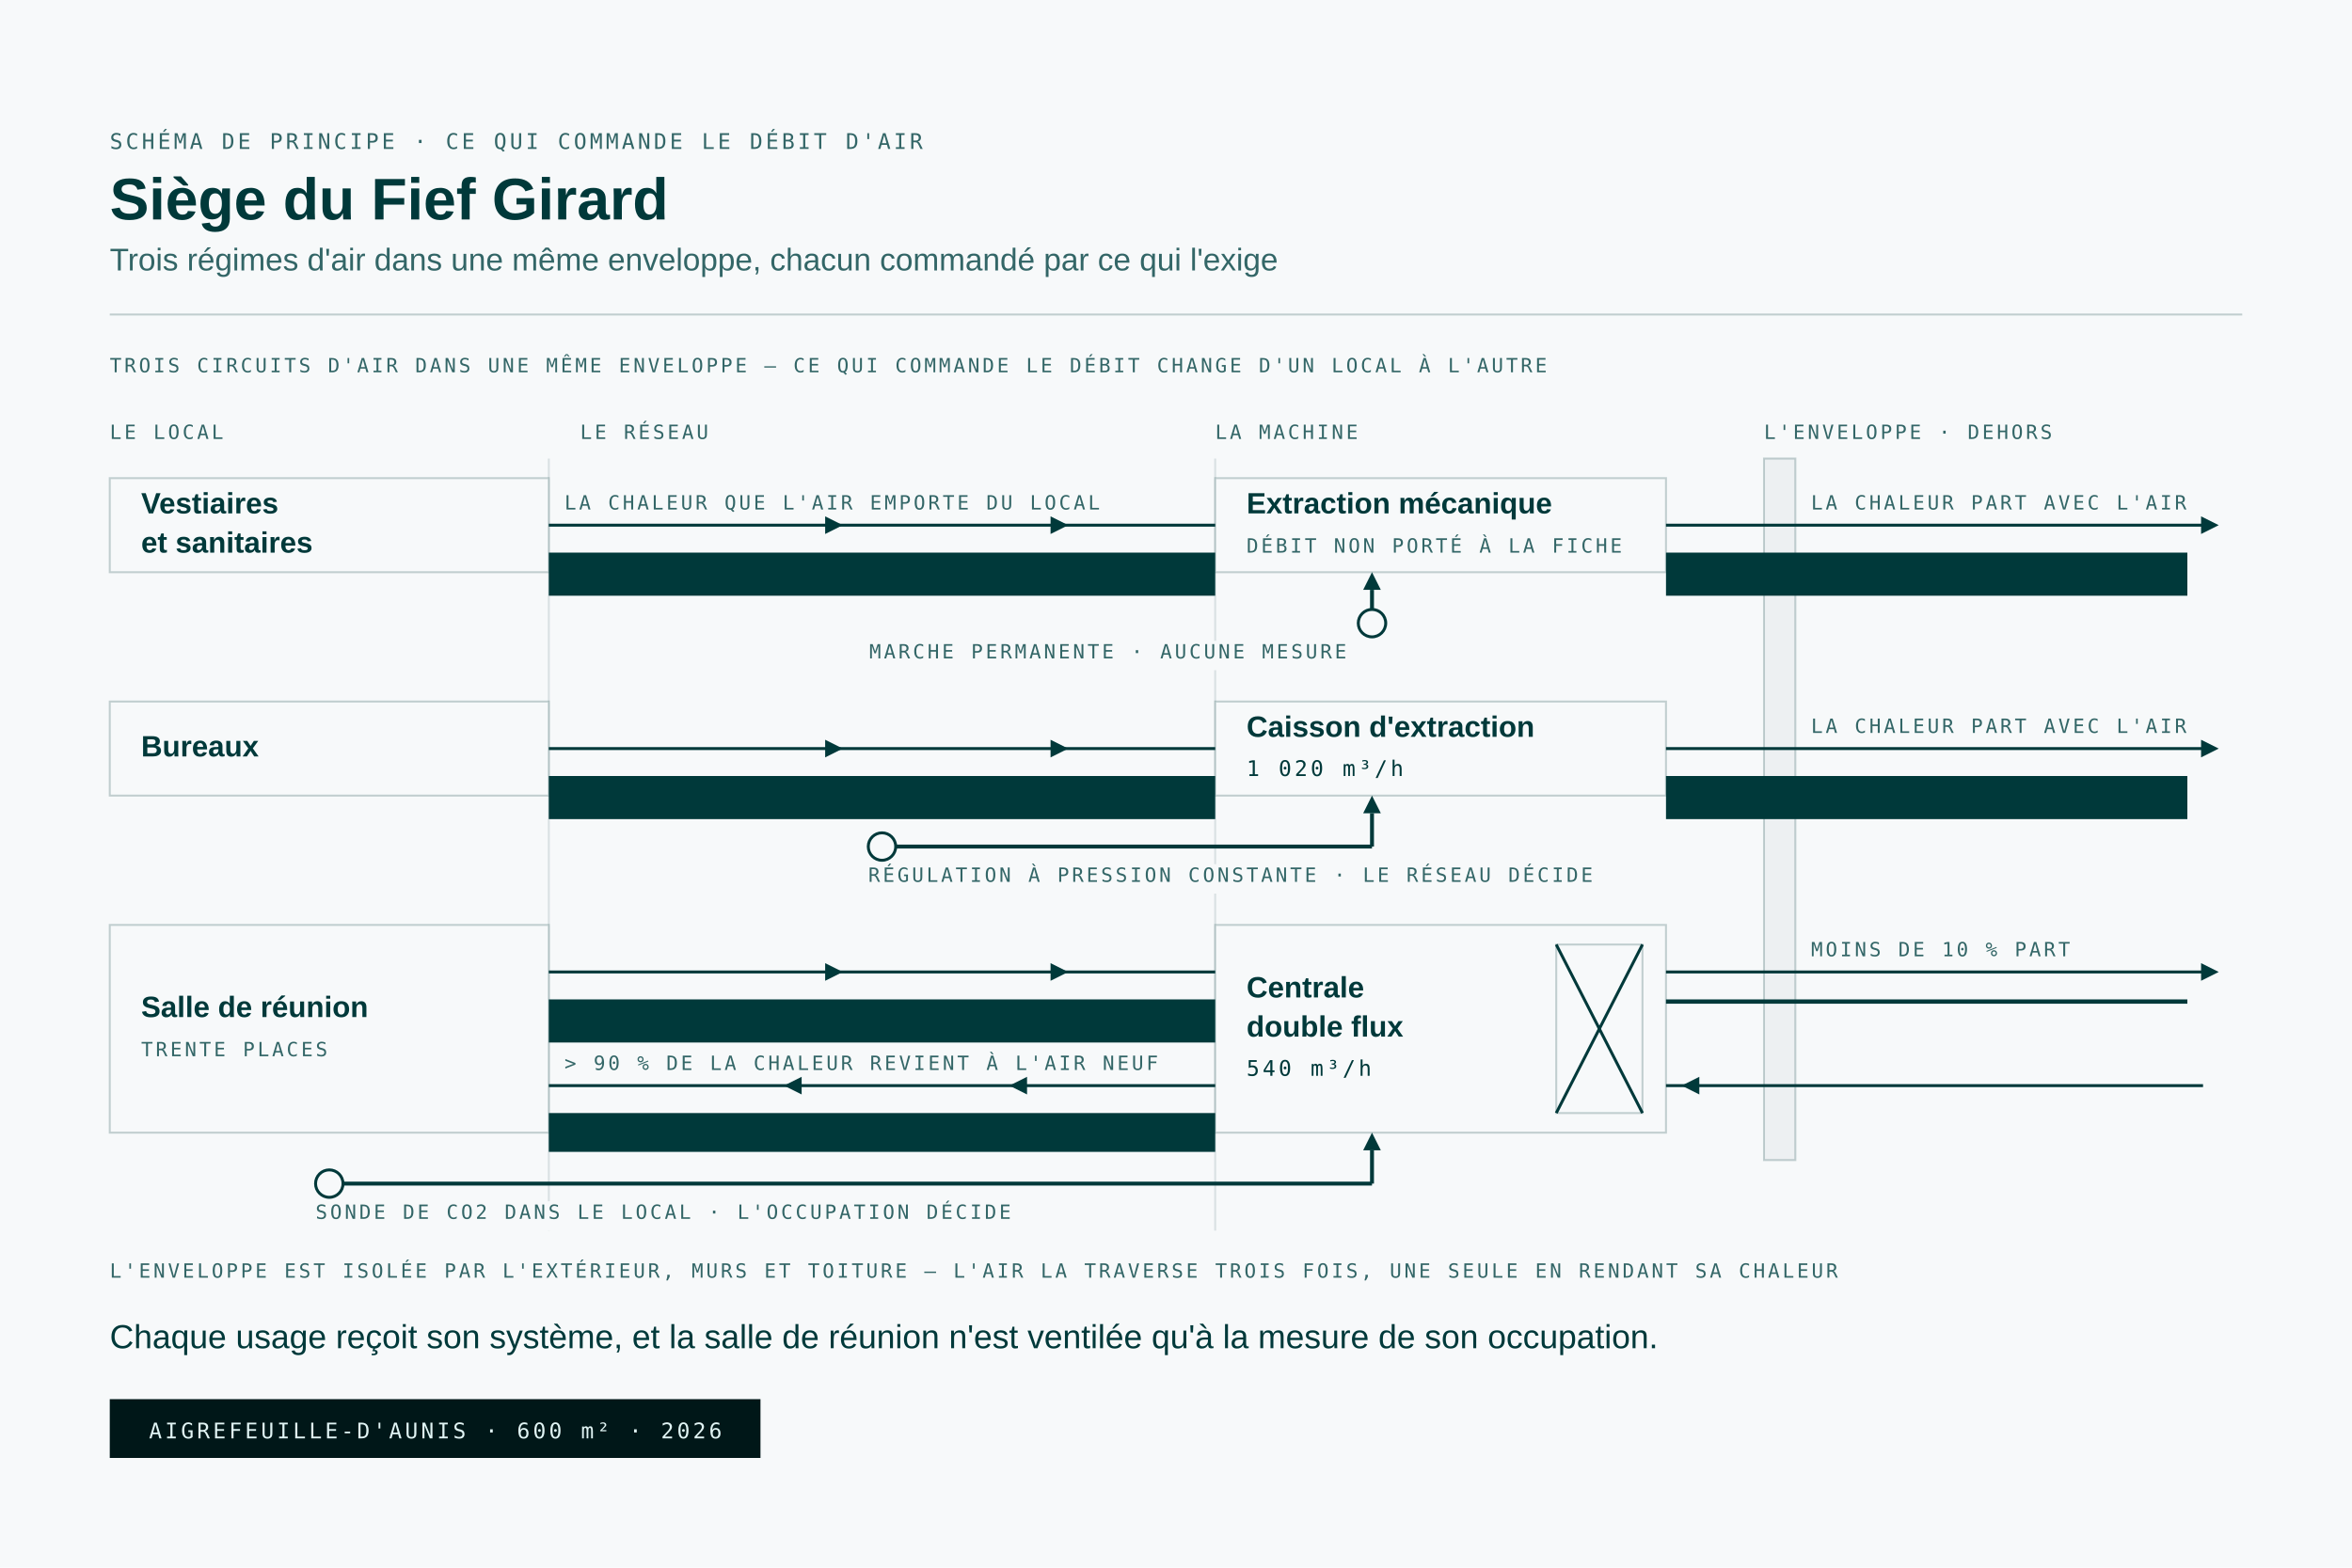
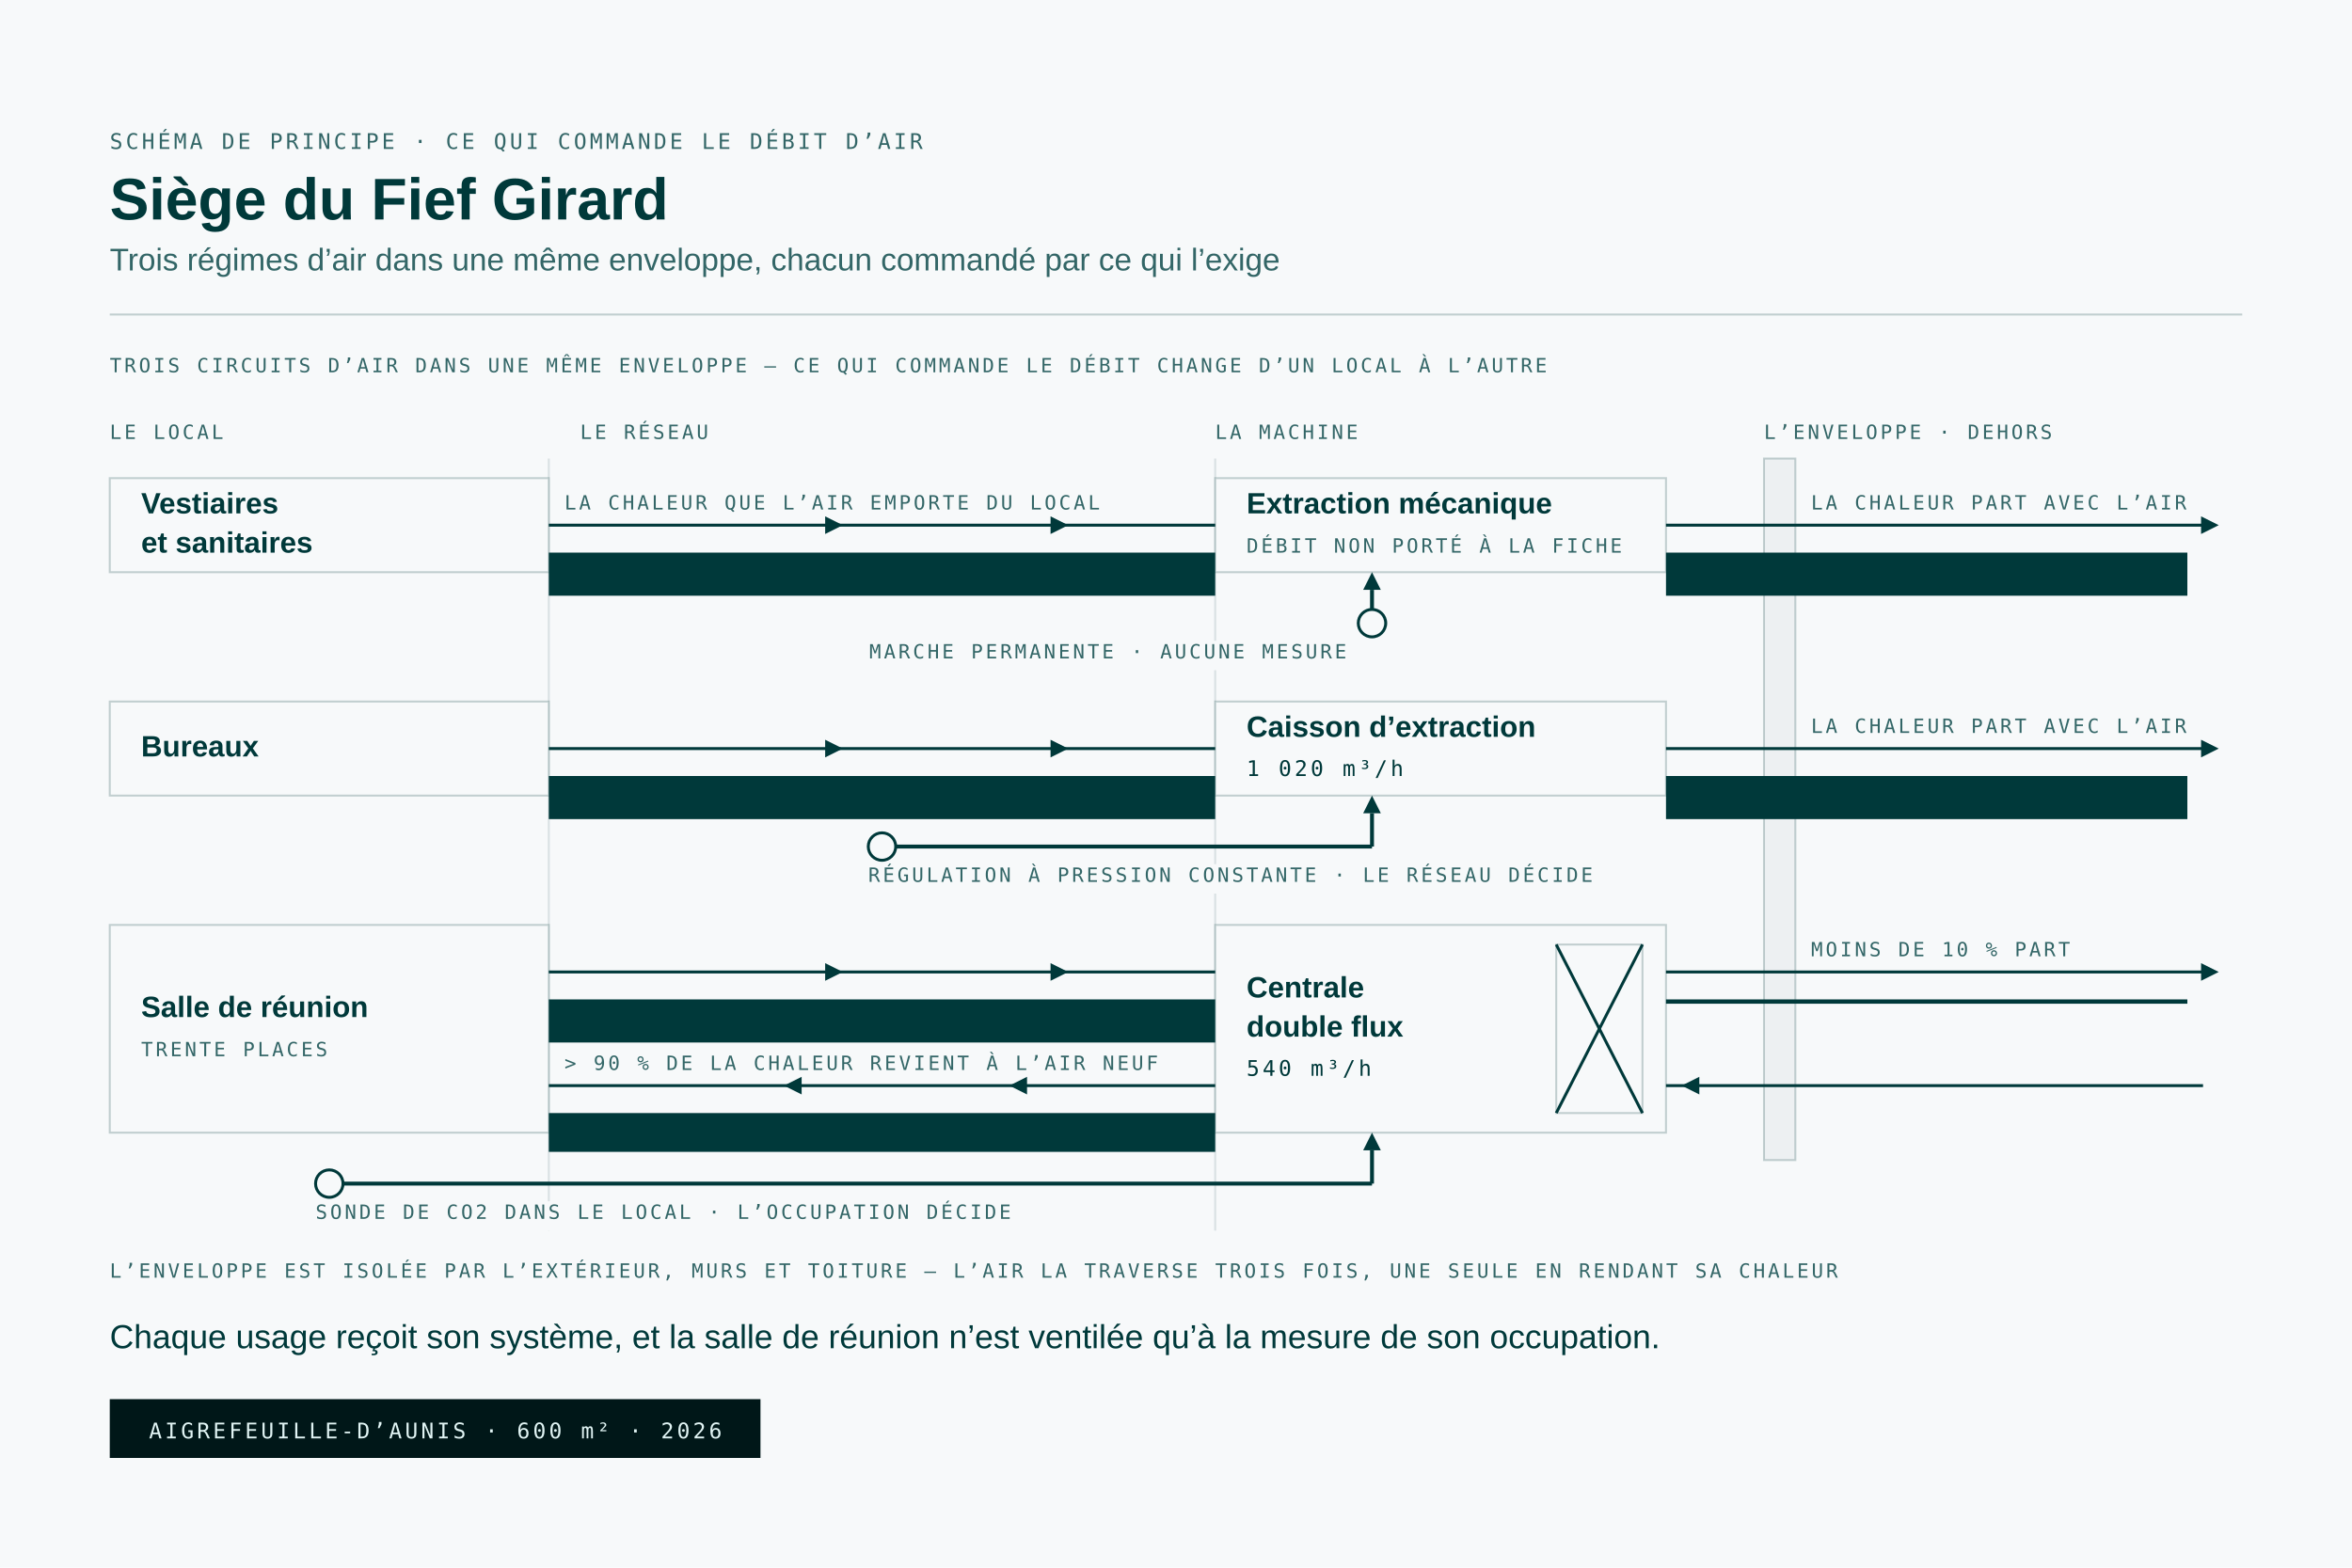
- <svg xmlns="http://www.w3.org/2000/svg" viewBox="0 0 1200 800" preserveAspectRatio="xMidYMid meet" role="img" style="width:100%;height:auto;display:block" aria-label="Schéma de principe de la ventilation d'un bâtiment tertiaire restructuré : trois circuits d'air indépendants traversent une même enveloppe isolée par l'extérieur, et ce qui commande leur débit change d'un local à l'autre. Premier circuit, vestiaires et sanitaires : extraction mécanique permanente, le débit ne se décide nulle part. Deuxième circuit, bureaux : caisson d'extraction de 1 020 m³/h à moteurs à commutation électronique, régulation à pression constante — la commande naît dans le réseau. Troisième circuit, salle de réunion de trente places : centrale double flux de 540 m³/h pilotée par une sonde de CO2 posée dans le local, de sorte que l'occupation décide du débit. Son échangeur à contre-courant rend plus de 90 % de la chaleur à l'air neuf ; les deux autres circuits la laissent partir avec l'air rejeté.">
+ <svg xmlns="http://www.w3.org/2000/svg" viewBox="0 0 1200 800" preserveAspectRatio="xMidYMid meet" role="img" style="width:100%;height:auto;display:block" aria-label="Schéma de principe de la ventilation d’un bâtiment tertiaire restructuré : trois circuits d’air indépendants traversent une même enveloppe isolée par l’extérieur, et ce qui commande leur débit change d’un local à l’autre. Premier circuit, vestiaires et sanitaires : extraction mécanique permanente, le débit ne se décide nulle part. Deuxième circuit, bureaux : caisson d’extraction de 1 020 m³/h à moteurs à commutation électronique, régulation à pression constante — la commande naît dans le réseau. Troisième circuit, salle de réunion de trente places : centrale double flux de 540 m³/h pilotée par une sonde de CO2 posée dans le local, de sorte que l’occupation décide du débit. Son échangeur à contre-courant rend plus de 90 % de la chaleur à l’air neuf ; les deux autres circuits la laissent partir avec l’air rejeté.">
  <style>
  .c-profond { fill: var(--color-profond, #001718); }
  .c-encre { fill: var(--color-encre, #00393A); }
  .c-pivot { fill: var(--color-pivot, #336667); }
  .c-clair { fill: var(--color-clair, #99CCCD); }
  .c-voile { fill: var(--color-voile, #E1F4F4); }
  .c-papier { fill: var(--color-papier, #F7F9FA); }
  .c-calcaire { fill: var(--color-calcaire, #EDF0F2); }
  .c-filet-1 { fill: var(--color-filet-1, #00393A38); }
  .c-filet-2 { fill: var(--color-filet-2, #00393A29); }
  .c-filet-3 { fill: var(--color-filet-3, #00393A1F); }
  .s-filet-1 { stroke: var(--color-filet-1, #00393A38); }
  .s-filet-2 { stroke: var(--color-filet-2, #00393A29); }
  .s-filet-3 { stroke: var(--color-filet-3, #00393A1F); }
  .s-encre { stroke: var(--color-encre, #00393A); }
  .s-clair { stroke: var(--color-clair, #99CCCD); }
  .t-sans { font-family: "Archivo Variable", Archivo, "Helvetica Neue", Arial, sans-serif; }
  .t-mono { font-family: "IBM Plex Mono", ui-monospace, monospace; }
</style>
  <rect x="0.00" y="0.00" width="1200.00" height="800.00" class="c-papier" fill="#F7F9FA" />
-   <text x="56.00" y="76.00" class="t-mono c-pivot" fill="#336667" font-family="&quot;IBM Plex Mono&quot;, ui-monospace, monospace" font-size="11" font-weight="500" letter-spacing="1.54">SCHÉMA DE PRINCIPE · CE QUI COMMANDE LE DÉBIT D'AIR</text>
+   <text x="56.00" y="76.00" class="t-mono c-pivot" fill="#336667" font-family="&quot;IBM Plex Mono&quot;, ui-monospace, monospace" font-size="11" font-weight="500" letter-spacing="1.54">SCHÉMA DE PRINCIPE · CE QUI COMMANDE LE DÉBIT D’AIR</text>
  <text x="56.00" y="112.00" class="t-sans c-encre" fill="#00393A" font-family="&quot;Archivo Variable&quot;, Archivo, &quot;Helvetica Neue&quot;, Arial, sans-serif" font-size="30" font-weight="700" font-variation-settings="'wdth' 112, 'wght' 700">Siège du Fief Girard</text>
-   <text x="56.00" y="138.00" class="t-sans c-pivot" fill="#336667" font-family="&quot;Archivo Variable&quot;, Archivo, &quot;Helvetica Neue&quot;, Arial, sans-serif" font-size="16" font-weight="400" font-variation-settings="'wdth' 100, 'wght' 400">Trois régimes d'air dans une même enveloppe, chacun commandé par ce qui l'exige</text>
+   <text x="56.00" y="138.00" class="t-sans c-pivot" fill="#336667" font-family="&quot;Archivo Variable&quot;, Archivo, &quot;Helvetica Neue&quot;, Arial, sans-serif" font-size="16" font-weight="400" font-variation-settings="'wdth' 100, 'wght' 400">Trois régimes d’air dans une même enveloppe, chacun commandé par ce qui l’exige</text>
  <rect x="56.00" y="160.00" width="1088.00" height="1.00" class="c-filet-1" fill="#00393A38" />
-   <text x="56.00" y="190.00" class="t-mono c-pivot" fill="#336667" font-family="&quot;IBM Plex Mono&quot;, ui-monospace, monospace" font-size="10" font-weight="500" letter-spacing="1.40">TROIS CIRCUITS D'AIR DANS UNE MÊME ENVELOPPE — CE QUI COMMANDE LE DÉBIT CHANGE D'UN LOCAL À L'AUTRE</text>
+   <text x="56.00" y="190.00" class="t-mono c-pivot" fill="#336667" font-family="&quot;IBM Plex Mono&quot;, ui-monospace, monospace" font-size="10" font-weight="500" letter-spacing="1.40">TROIS CIRCUITS D’AIR DANS UNE MÊME ENVELOPPE — CE QUI COMMANDE LE DÉBIT CHANGE D’UN LOCAL À L’AUTRE</text>
  <text x="56.00" y="224.00" class="t-mono c-pivot" fill="#336667" font-family="&quot;IBM Plex Mono&quot;, ui-monospace, monospace" font-size="10" font-weight="500" letter-spacing="1.40">LE LOCAL</text>
  <text x="296.00" y="224.00" class="t-mono c-pivot" fill="#336667" font-family="&quot;IBM Plex Mono&quot;, ui-monospace, monospace" font-size="10" font-weight="500" letter-spacing="1.40">LE RÉSEAU</text>
  <text x="620.00" y="224.00" class="t-mono c-pivot" fill="#336667" font-family="&quot;IBM Plex Mono&quot;, ui-monospace, monospace" font-size="10" font-weight="500" letter-spacing="1.40">LA MACHINE</text>
-   <text x="900.00" y="224.00" class="t-mono c-pivot" fill="#336667" font-family="&quot;IBM Plex Mono&quot;, ui-monospace, monospace" font-size="10" font-weight="500" letter-spacing="1.40">L'ENVELOPPE · DEHORS</text>
+   <text x="900.00" y="224.00" class="t-mono c-pivot" fill="#336667" font-family="&quot;IBM Plex Mono&quot;, ui-monospace, monospace" font-size="10" font-weight="500" letter-spacing="1.40">L’ENVELOPPE · DEHORS</text>
  <path d="M 280.00 234.00 L 280.00 628.00" fill="none" class="s-filet-3" stroke="#00393A1F" stroke-width="1" />
  <path d="M 620.00 234.00 L 620.00 628.00" fill="none" class="s-filet-3" stroke="#00393A1F" stroke-width="1" />
  <rect x="900.00" y="234.00" width="16.00" height="358.00" class="c-calcaire s-filet-1" fill="#EDF0F2" stroke="#00393A38" stroke-width="1" />
  <rect x="56.00" y="244.00" width="224.00" height="48.00" class="c-papier s-filet-1" fill="#F7F9FA" stroke="#00393A38" stroke-width="1" />
  <text x="72.00" y="262.00" class="t-sans c-encre" fill="#00393A" font-family="&quot;Archivo Variable&quot;, Archivo, &quot;Helvetica Neue&quot;, Arial, sans-serif" font-size="15" font-weight="600" font-variation-settings="'wdth' 112, 'wght' 600">Vestiaires</text>
  <text x="72.00" y="282.00" class="t-sans c-encre" fill="#00393A" font-family="&quot;Archivo Variable&quot;, Archivo, &quot;Helvetica Neue&quot;, Arial, sans-serif" font-size="15" font-weight="600" font-variation-settings="'wdth' 112, 'wght' 600">et sanitaires</text>
  <rect x="620.00" y="244.00" width="230.00" height="48.00" class="c-papier s-filet-1" fill="#F7F9FA" stroke="#00393A38" stroke-width="1" />
  <text x="636.00" y="262.00" class="t-sans c-encre" fill="#00393A" font-family="&quot;Archivo Variable&quot;, Archivo, &quot;Helvetica Neue&quot;, Arial, sans-serif" font-size="15" font-weight="600" font-variation-settings="'wdth' 112, 'wght' 600">Extraction mécanique</text>
  <text x="636.00" y="282.00" class="t-mono c-pivot" fill="#336667" font-family="&quot;IBM Plex Mono&quot;, ui-monospace, monospace" font-size="10" font-weight="500" letter-spacing="1.40">DÉBIT NON PORTÉ À LA FICHE</text>
  <path d="M 280.00 268.00 L 620.00 268.00" fill="none" class="s-encre" stroke="#00393A" stroke-width="1.5" />
  <path d="M 430.00 268.00 L 421.00 263.50 L 421.00 272.50 Z" class="c-encre" fill="#00393A" />
  <path d="M 545.00 268.00 L 536.00 263.50 L 536.00 272.50 Z" class="c-encre" fill="#00393A" />
  <rect x="280.00" y="282.00" width="340.00" height="22.00" class="c-encre" fill="#00393A" />
  <path d="M 850.00 268.00 L 1124.00 268.00" fill="none" class="s-encre" stroke="#00393A" stroke-width="1.5" />
  <path d="M 1132.00 268.00 L 1123.00 263.50 L 1123.00 272.50 Z" class="c-encre" fill="#00393A" />
  <rect x="850.00" y="282.00" width="266.00" height="22.00" class="c-encre" fill="#00393A" />
-   <text x="924.00" y="260.00" class="t-mono c-pivot" fill="#336667" font-family="&quot;IBM Plex Mono&quot;, ui-monospace, monospace" font-size="10" font-weight="500" letter-spacing="1.40">LA CHALEUR PART AVEC L'AIR</text>
-   <text x="288.00" y="260.00" class="t-mono c-pivot" fill="#336667" font-family="&quot;IBM Plex Mono&quot;, ui-monospace, monospace" font-size="10" font-weight="500" letter-spacing="1.40">LA CHALEUR QUE L'AIR EMPORTE DU LOCAL</text>
+   <text x="924.00" y="260.00" class="t-mono c-pivot" fill="#336667" font-family="&quot;IBM Plex Mono&quot;, ui-monospace, monospace" font-size="10" font-weight="500" letter-spacing="1.40">LA CHALEUR PART AVEC L’AIR</text>
+   <text x="288.00" y="260.00" class="t-mono c-pivot" fill="#336667" font-family="&quot;IBM Plex Mono&quot;, ui-monospace, monospace" font-size="10" font-weight="500" letter-spacing="1.40">LA CHALEUR QUE L’AIR EMPORTE DU LOCAL</text>
  <path d="M 700.00 318.00 L 700.00 301.00" fill="none" class="s-encre" stroke="#00393A" stroke-width="2" />
  <path d="M 700.00 292.00 L 695.50 301.00 L 704.50 301.00 Z" class="c-encre" fill="#00393A" />
  <circle cx="700.00" cy="318.00" r="7.00" class="c-papier s-encre" fill="#F7F9FA" stroke="#00393A" stroke-width="1.5" />
  <rect x="439.20" y="327.00" width="252.80" height="15.00" class="c-papier" fill="#F7F9FA" />
  <text x="687.00" y="336.00" class="t-mono c-pivot" fill="#336667" font-family="&quot;IBM Plex Mono&quot;, ui-monospace, monospace" font-size="10" font-weight="500" letter-spacing="1.40" text-anchor="end">MARCHE PERMANENTE · AUCUNE MESURE</text>
  <rect x="56.00" y="358.00" width="224.00" height="48.00" class="c-papier s-filet-1" fill="#F7F9FA" stroke="#00393A38" stroke-width="1" />
  <text x="72.00" y="386.00" class="t-sans c-encre" fill="#00393A" font-family="&quot;Archivo Variable&quot;, Archivo, &quot;Helvetica Neue&quot;, Arial, sans-serif" font-size="15" font-weight="600" font-variation-settings="'wdth' 112, 'wght' 600">Bureaux</text>
  <rect x="620.00" y="358.00" width="230.00" height="48.00" class="c-papier s-filet-1" fill="#F7F9FA" stroke="#00393A38" stroke-width="1" />
-   <text x="636.00" y="376.00" class="t-sans c-encre" fill="#00393A" font-family="&quot;Archivo Variable&quot;, Archivo, &quot;Helvetica Neue&quot;, Arial, sans-serif" font-size="15" font-weight="600" font-variation-settings="'wdth' 112, 'wght' 600">Caisson d'extraction</text>
+   <text x="636.00" y="376.00" class="t-sans c-encre" fill="#00393A" font-family="&quot;Archivo Variable&quot;, Archivo, &quot;Helvetica Neue&quot;, Arial, sans-serif" font-size="15" font-weight="600" font-variation-settings="'wdth' 112, 'wght' 600">Caisson d’extraction</text>
  <text x="636.00" y="396.00" class="t-mono c-encre" fill="#00393A" font-family="&quot;IBM Plex Mono&quot;, ui-monospace, monospace" font-size="11" font-weight="500" letter-spacing="1.54">1 020 m³/h</text>
  <path d="M 280.00 382.00 L 620.00 382.00" fill="none" class="s-encre" stroke="#00393A" stroke-width="1.5" />
  <path d="M 430.00 382.00 L 421.00 377.50 L 421.00 386.50 Z" class="c-encre" fill="#00393A" />
  <path d="M 545.00 382.00 L 536.00 377.50 L 536.00 386.50 Z" class="c-encre" fill="#00393A" />
  <rect x="280.00" y="396.00" width="340.00" height="22.00" class="c-encre" fill="#00393A" />
  <path d="M 850.00 382.00 L 1124.00 382.00" fill="none" class="s-encre" stroke="#00393A" stroke-width="1.5" />
  <path d="M 1132.00 382.00 L 1123.00 377.50 L 1123.00 386.50 Z" class="c-encre" fill="#00393A" />
  <rect x="850.00" y="396.00" width="266.00" height="22.00" class="c-encre" fill="#00393A" />
-   <text x="924.00" y="374.00" class="t-mono c-pivot" fill="#336667" font-family="&quot;IBM Plex Mono&quot;, ui-monospace, monospace" font-size="10" font-weight="500" letter-spacing="1.40">LA CHALEUR PART AVEC L'AIR</text>
+   <text x="924.00" y="374.00" class="t-mono c-pivot" fill="#336667" font-family="&quot;IBM Plex Mono&quot;, ui-monospace, monospace" font-size="10" font-weight="500" letter-spacing="1.40">LA CHALEUR PART AVEC L’AIR</text>
  <path d="M 450.00 432.00 L 700.00 432.00" fill="none" class="s-encre" stroke="#00393A" stroke-width="2" />
  <path d="M 700.00 432.00 L 700.00 415.00" fill="none" class="s-encre" stroke="#00393A" stroke-width="2" />
  <path d="M 700.00 406.00 L 695.50 415.00 L 704.50 415.00 Z" class="c-encre" fill="#00393A" />
  <circle cx="450.00" cy="432.00" r="7.00" class="c-papier s-encre" fill="#F7F9FA" stroke="#00393A" stroke-width="1.5" />
  <rect x="438.00" y="441.00" width="378.60" height="15.00" class="c-papier" fill="#F7F9FA" />
  <text x="443.00" y="450.00" class="t-mono c-pivot" fill="#336667" font-family="&quot;IBM Plex Mono&quot;, ui-monospace, monospace" font-size="10" font-weight="500" letter-spacing="1.40">RÉGULATION À PRESSION CONSTANTE · LE RÉSEAU DÉCIDE</text>
  <rect x="56.00" y="472.00" width="224.00" height="106.00" class="c-papier s-filet-1" fill="#F7F9FA" stroke="#00393A38" stroke-width="1" />
  <text x="72.00" y="519.00" class="t-sans c-encre" fill="#00393A" font-family="&quot;Archivo Variable&quot;, Archivo, &quot;Helvetica Neue&quot;, Arial, sans-serif" font-size="15" font-weight="600" font-variation-settings="'wdth' 112, 'wght' 600">Salle de réunion</text>
  <text x="72.00" y="539.00" class="t-mono c-pivot" fill="#336667" font-family="&quot;IBM Plex Mono&quot;, ui-monospace, monospace" font-size="10" font-weight="500" letter-spacing="1.40">TRENTE PLACES</text>
  <rect x="620.00" y="472.00" width="230.00" height="106.00" class="c-papier s-filet-1" fill="#F7F9FA" stroke="#00393A38" stroke-width="1" />
  <text x="636.00" y="509.00" class="t-sans c-encre" fill="#00393A" font-family="&quot;Archivo Variable&quot;, Archivo, &quot;Helvetica Neue&quot;, Arial, sans-serif" font-size="15" font-weight="600" font-variation-settings="'wdth' 112, 'wght' 600">Centrale</text>
  <text x="636.00" y="529.00" class="t-sans c-encre" fill="#00393A" font-family="&quot;Archivo Variable&quot;, Archivo, &quot;Helvetica Neue&quot;, Arial, sans-serif" font-size="15" font-weight="600" font-variation-settings="'wdth' 112, 'wght' 600">double flux</text>
  <text x="636.00" y="549.00" class="t-mono c-encre" fill="#00393A" font-family="&quot;IBM Plex Mono&quot;, ui-monospace, monospace" font-size="11" font-weight="500" letter-spacing="1.54">540 m³/h</text>
  <path d="M 280.00 496.00 L 620.00 496.00" fill="none" class="s-encre" stroke="#00393A" stroke-width="1.5" />
  <path d="M 430.00 496.00 L 421.00 491.50 L 421.00 500.50 Z" class="c-encre" fill="#00393A" />
  <path d="M 545.00 496.00 L 536.00 491.50 L 536.00 500.50 Z" class="c-encre" fill="#00393A" />
  <rect x="280.00" y="510.00" width="340.00" height="22.00" class="c-encre" fill="#00393A" />
  <path d="M 850.00 496.00 L 1124.00 496.00" fill="none" class="s-encre" stroke="#00393A" stroke-width="1.5" />
  <path d="M 1132.00 496.00 L 1123.00 491.50 L 1123.00 500.50 Z" class="c-encre" fill="#00393A" />
  <rect x="850.00" y="510.00" width="266.00" height="2.20" class="c-encre" fill="#00393A" />
  <text x="924.00" y="488.00" class="t-mono c-pivot" fill="#336667" font-family="&quot;IBM Plex Mono&quot;, ui-monospace, monospace" font-size="10" font-weight="500" letter-spacing="1.40">MOINS DE 10 % PART</text>
  <rect x="794.00" y="482.00" width="44.00" height="86.00" class="c-papier s-filet-1" fill="#F7F9FA" stroke="#00393A38" stroke-width="1" />
  <path d="M 794.00 482.00 L 838.00 568.00" fill="none" class="s-encre" stroke="#00393A" stroke-width="1.5" />
  <path d="M 794.00 568.00 L 838.00 482.00" fill="none" class="s-encre" stroke="#00393A" stroke-width="1.5" />
  <path d="M 1124.00 554.00 L 850.00 554.00" fill="none" class="s-encre" stroke="#00393A" stroke-width="1.5" />
  <path d="M 858.00 554.00 L 867.00 549.50 L 867.00 558.50 Z" class="c-encre" fill="#00393A" />
  <path d="M 620.00 554.00 L 280.00 554.00" fill="none" class="s-encre" stroke="#00393A" stroke-width="1.5" />
  <path d="M 400.00 554.00 L 409.00 549.50 L 409.00 558.50 Z" class="c-encre" fill="#00393A" />
  <path d="M 515.00 554.00 L 524.00 549.50 L 524.00 558.50 Z" class="c-encre" fill="#00393A" />
  <rect x="280.00" y="568.00" width="340.00" height="19.80" class="c-encre" fill="#00393A" />
-   <text x="288.00" y="546.00" class="t-mono c-pivot" fill="#336667" font-family="&quot;IBM Plex Mono&quot;, ui-monospace, monospace" font-size="10" font-weight="500" letter-spacing="1.40">&gt; 90 % DE LA CHALEUR REVIENT À L'AIR NEUF</text>
+   <text x="288.00" y="546.00" class="t-mono c-pivot" fill="#336667" font-family="&quot;IBM Plex Mono&quot;, ui-monospace, monospace" font-size="10" font-weight="500" letter-spacing="1.40">&gt; 90 % DE LA CHALEUR REVIENT À L’AIR NEUF</text>
  <path d="M 168.00 604.00 L 700.00 604.00" fill="none" class="s-encre" stroke="#00393A" stroke-width="2" />
  <path d="M 700.00 604.00 L 700.00 587.00" fill="none" class="s-encre" stroke="#00393A" stroke-width="2" />
  <path d="M 700.00 578.00 L 695.50 587.00 L 704.50 587.00 Z" class="c-encre" fill="#00393A" />
  <circle cx="168.00" cy="604.00" r="7.00" class="c-papier s-encre" fill="#F7F9FA" stroke="#00393A" stroke-width="1.5" />
  <rect x="156.00" y="613.00" width="363.80" height="15.00" class="c-papier" fill="#F7F9FA" />
-   <text x="161.00" y="622.00" class="t-mono c-pivot" fill="#336667" font-family="&quot;IBM Plex Mono&quot;, ui-monospace, monospace" font-size="10" font-weight="500" letter-spacing="1.40">SONDE DE CO2 DANS LE LOCAL · L'OCCUPATION DÉCIDE</text>
-   <text x="56.00" y="652.00" class="t-mono c-pivot" fill="#336667" font-family="&quot;IBM Plex Mono&quot;, ui-monospace, monospace" font-size="10" font-weight="500" letter-spacing="1.40">L'ENVELOPPE EST ISOLÉE PAR L'EXTÉRIEUR, MURS ET TOITURE — L'AIR LA TRAVERSE TROIS FOIS, UNE SEULE EN RENDANT SA CHALEUR</text>
-   <text x="56.00" y="688.00" class="t-sans c-encre" fill="#00393A" font-family="&quot;Archivo Variable&quot;, Archivo, &quot;Helvetica Neue&quot;, Arial, sans-serif" font-size="17" font-weight="400" font-variation-settings="'wdth' 100, 'wght' 400">Chaque usage reçoit son système, et la salle de réunion n'est ventilée qu'à la mesure de son occupation.</text>
+   <text x="161.00" y="622.00" class="t-mono c-pivot" fill="#336667" font-family="&quot;IBM Plex Mono&quot;, ui-monospace, monospace" font-size="10" font-weight="500" letter-spacing="1.40">SONDE DE CO2 DANS LE LOCAL · L’OCCUPATION DÉCIDE</text>
+   <text x="56.00" y="652.00" class="t-mono c-pivot" fill="#336667" font-family="&quot;IBM Plex Mono&quot;, ui-monospace, monospace" font-size="10" font-weight="500" letter-spacing="1.40">L’ENVELOPPE EST ISOLÉE PAR L’EXTÉRIEUR, MURS ET TOITURE — L’AIR LA TRAVERSE TROIS FOIS, UNE SEULE EN RENDANT SA CHALEUR</text>
+   <text x="56.00" y="688.00" class="t-sans c-encre" fill="#00393A" font-family="&quot;Archivo Variable&quot;, Archivo, &quot;Helvetica Neue&quot;, Arial, sans-serif" font-size="17" font-weight="400" font-variation-settings="'wdth' 100, 'wght' 400">Chaque usage reçoit son système, et la salle de réunion n’est ventilée qu’à la mesure de son occupation.</text>
  <rect x="56.00" y="714.00" width="332.00" height="30.00" class="c-profond" fill="#001718" />
-   <text x="76.00" y="734.00" class="t-mono c-voile" fill="#E1F4F4" font-family="&quot;IBM Plex Mono&quot;, ui-monospace, monospace" font-size="11" font-weight="500" letter-spacing="1.54">AIGREFEUILLE-D'AUNIS · 600 m² · 2026</text>
+   <text x="76.00" y="734.00" class="t-mono c-voile" fill="#E1F4F4" font-family="&quot;IBM Plex Mono&quot;, ui-monospace, monospace" font-size="11" font-weight="500" letter-spacing="1.54">AIGREFEUILLE-D’AUNIS · 600 m² · 2026</text>
</svg>
